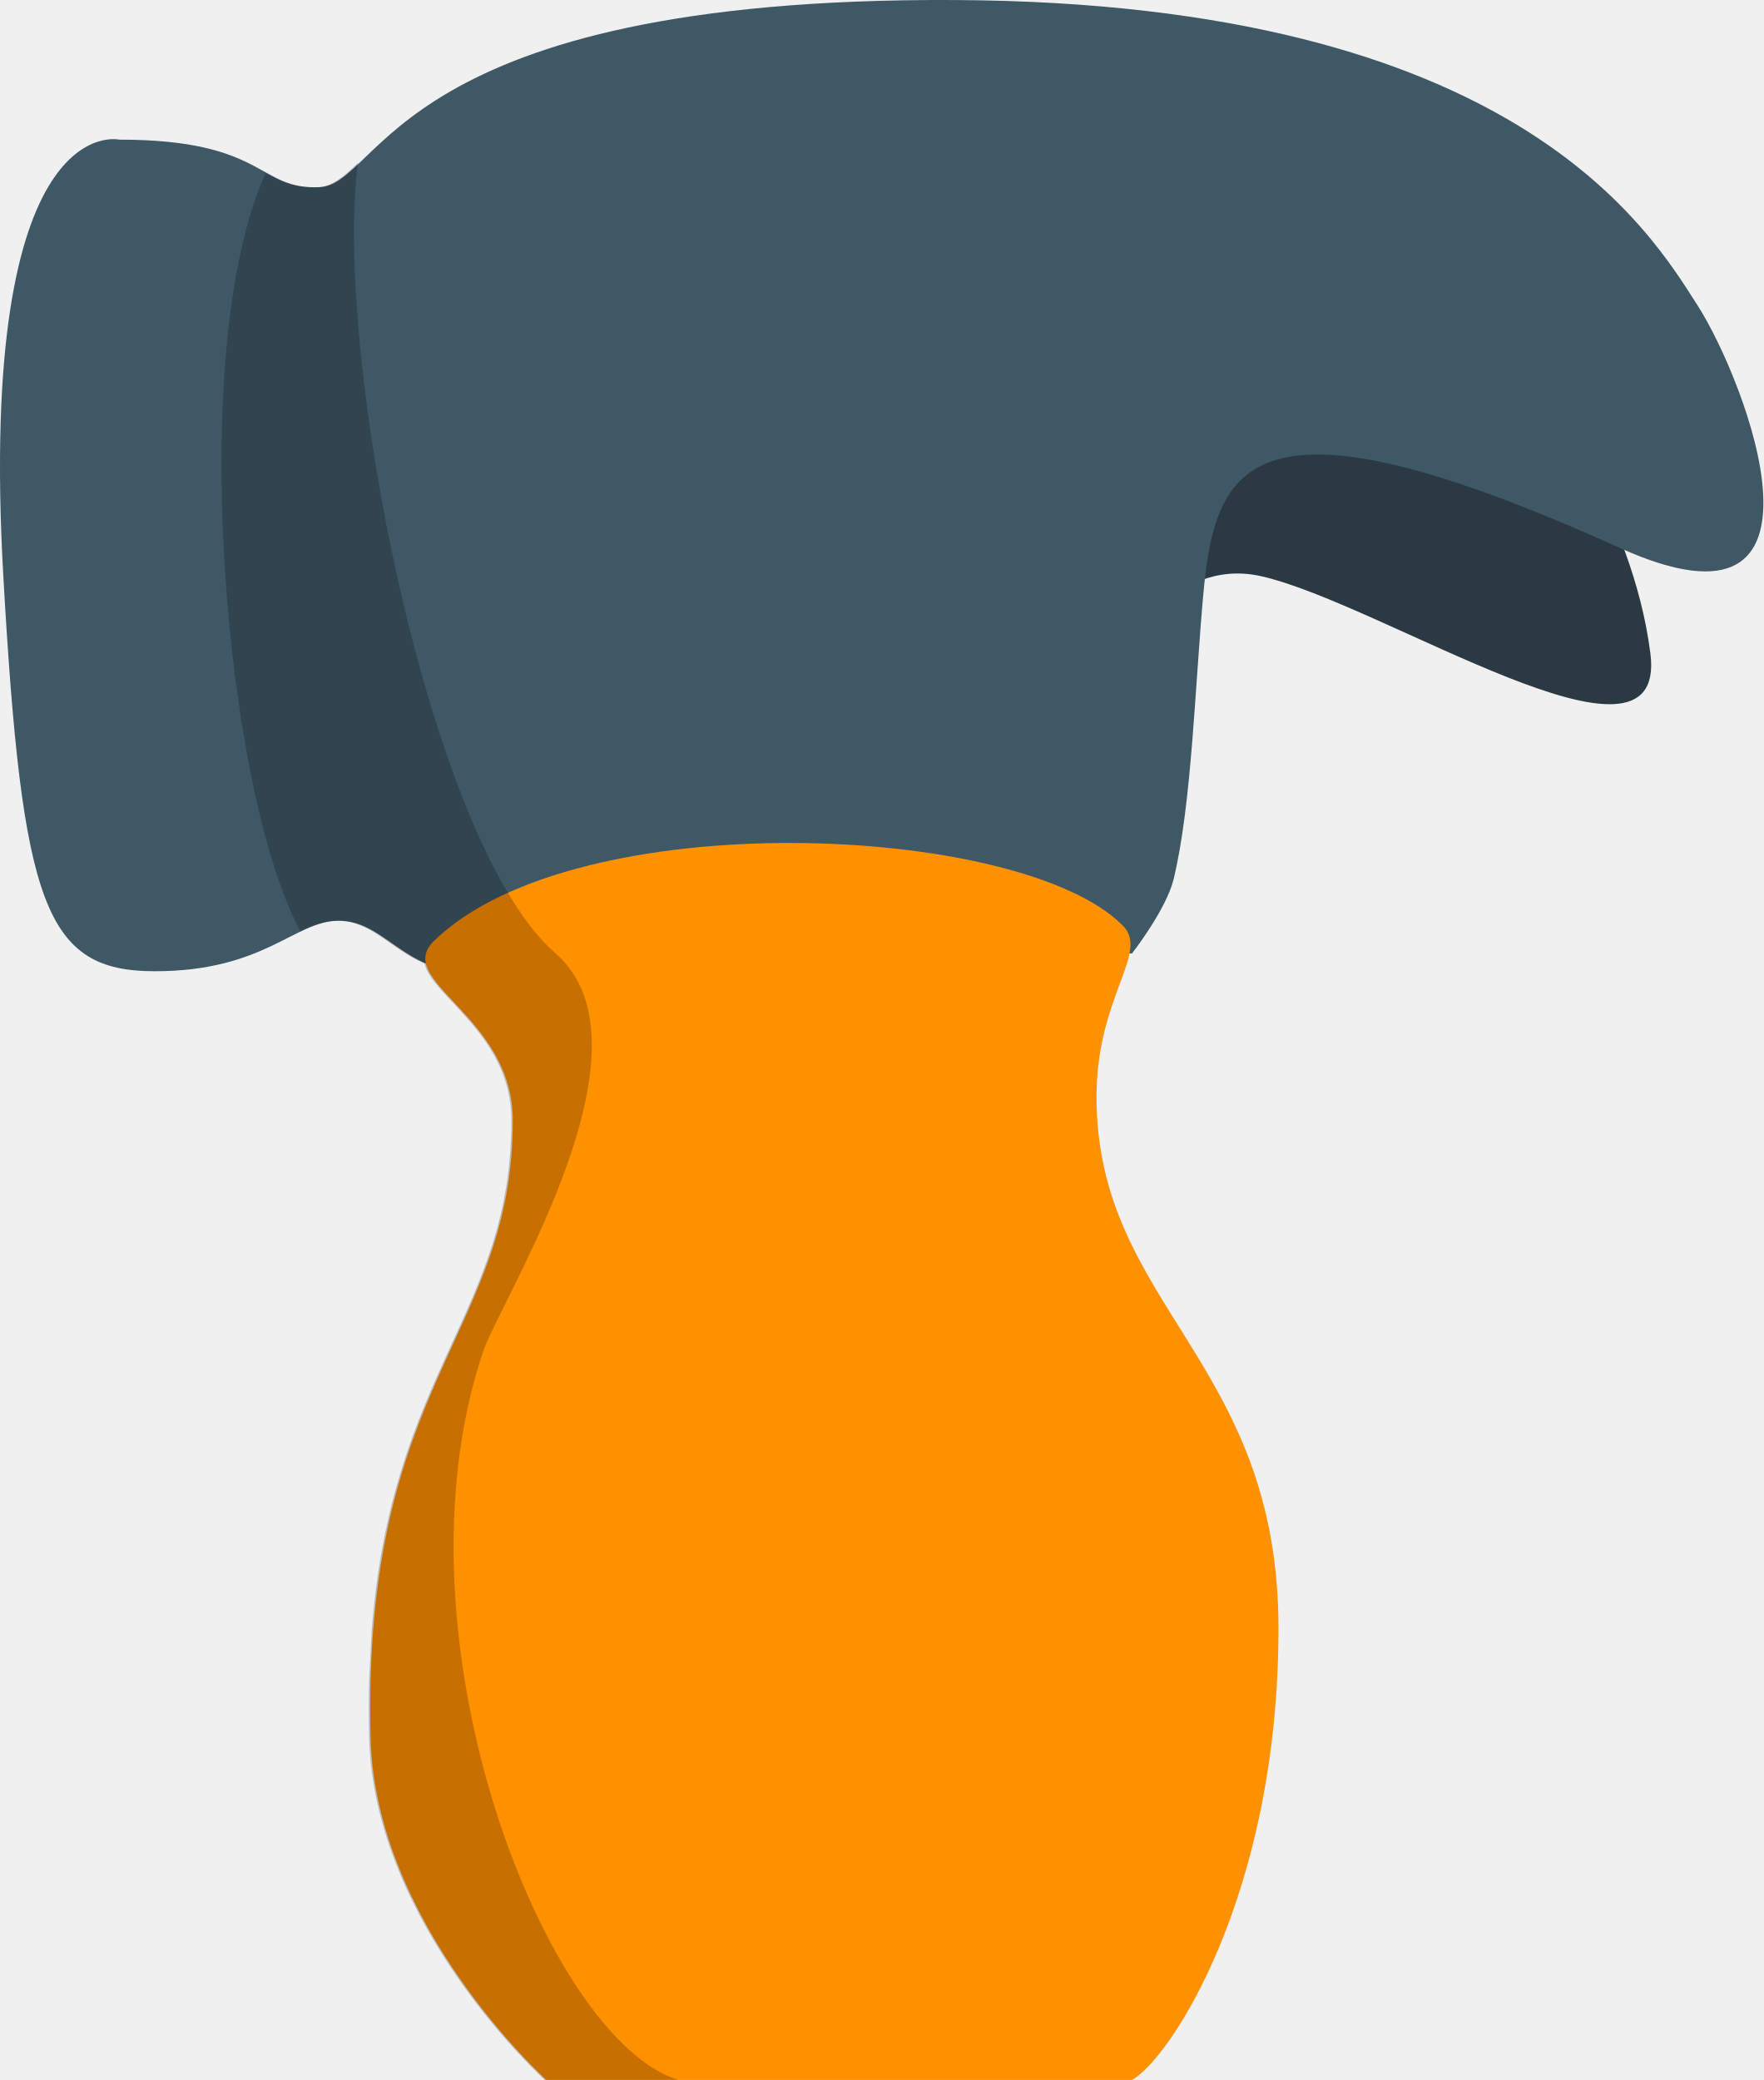
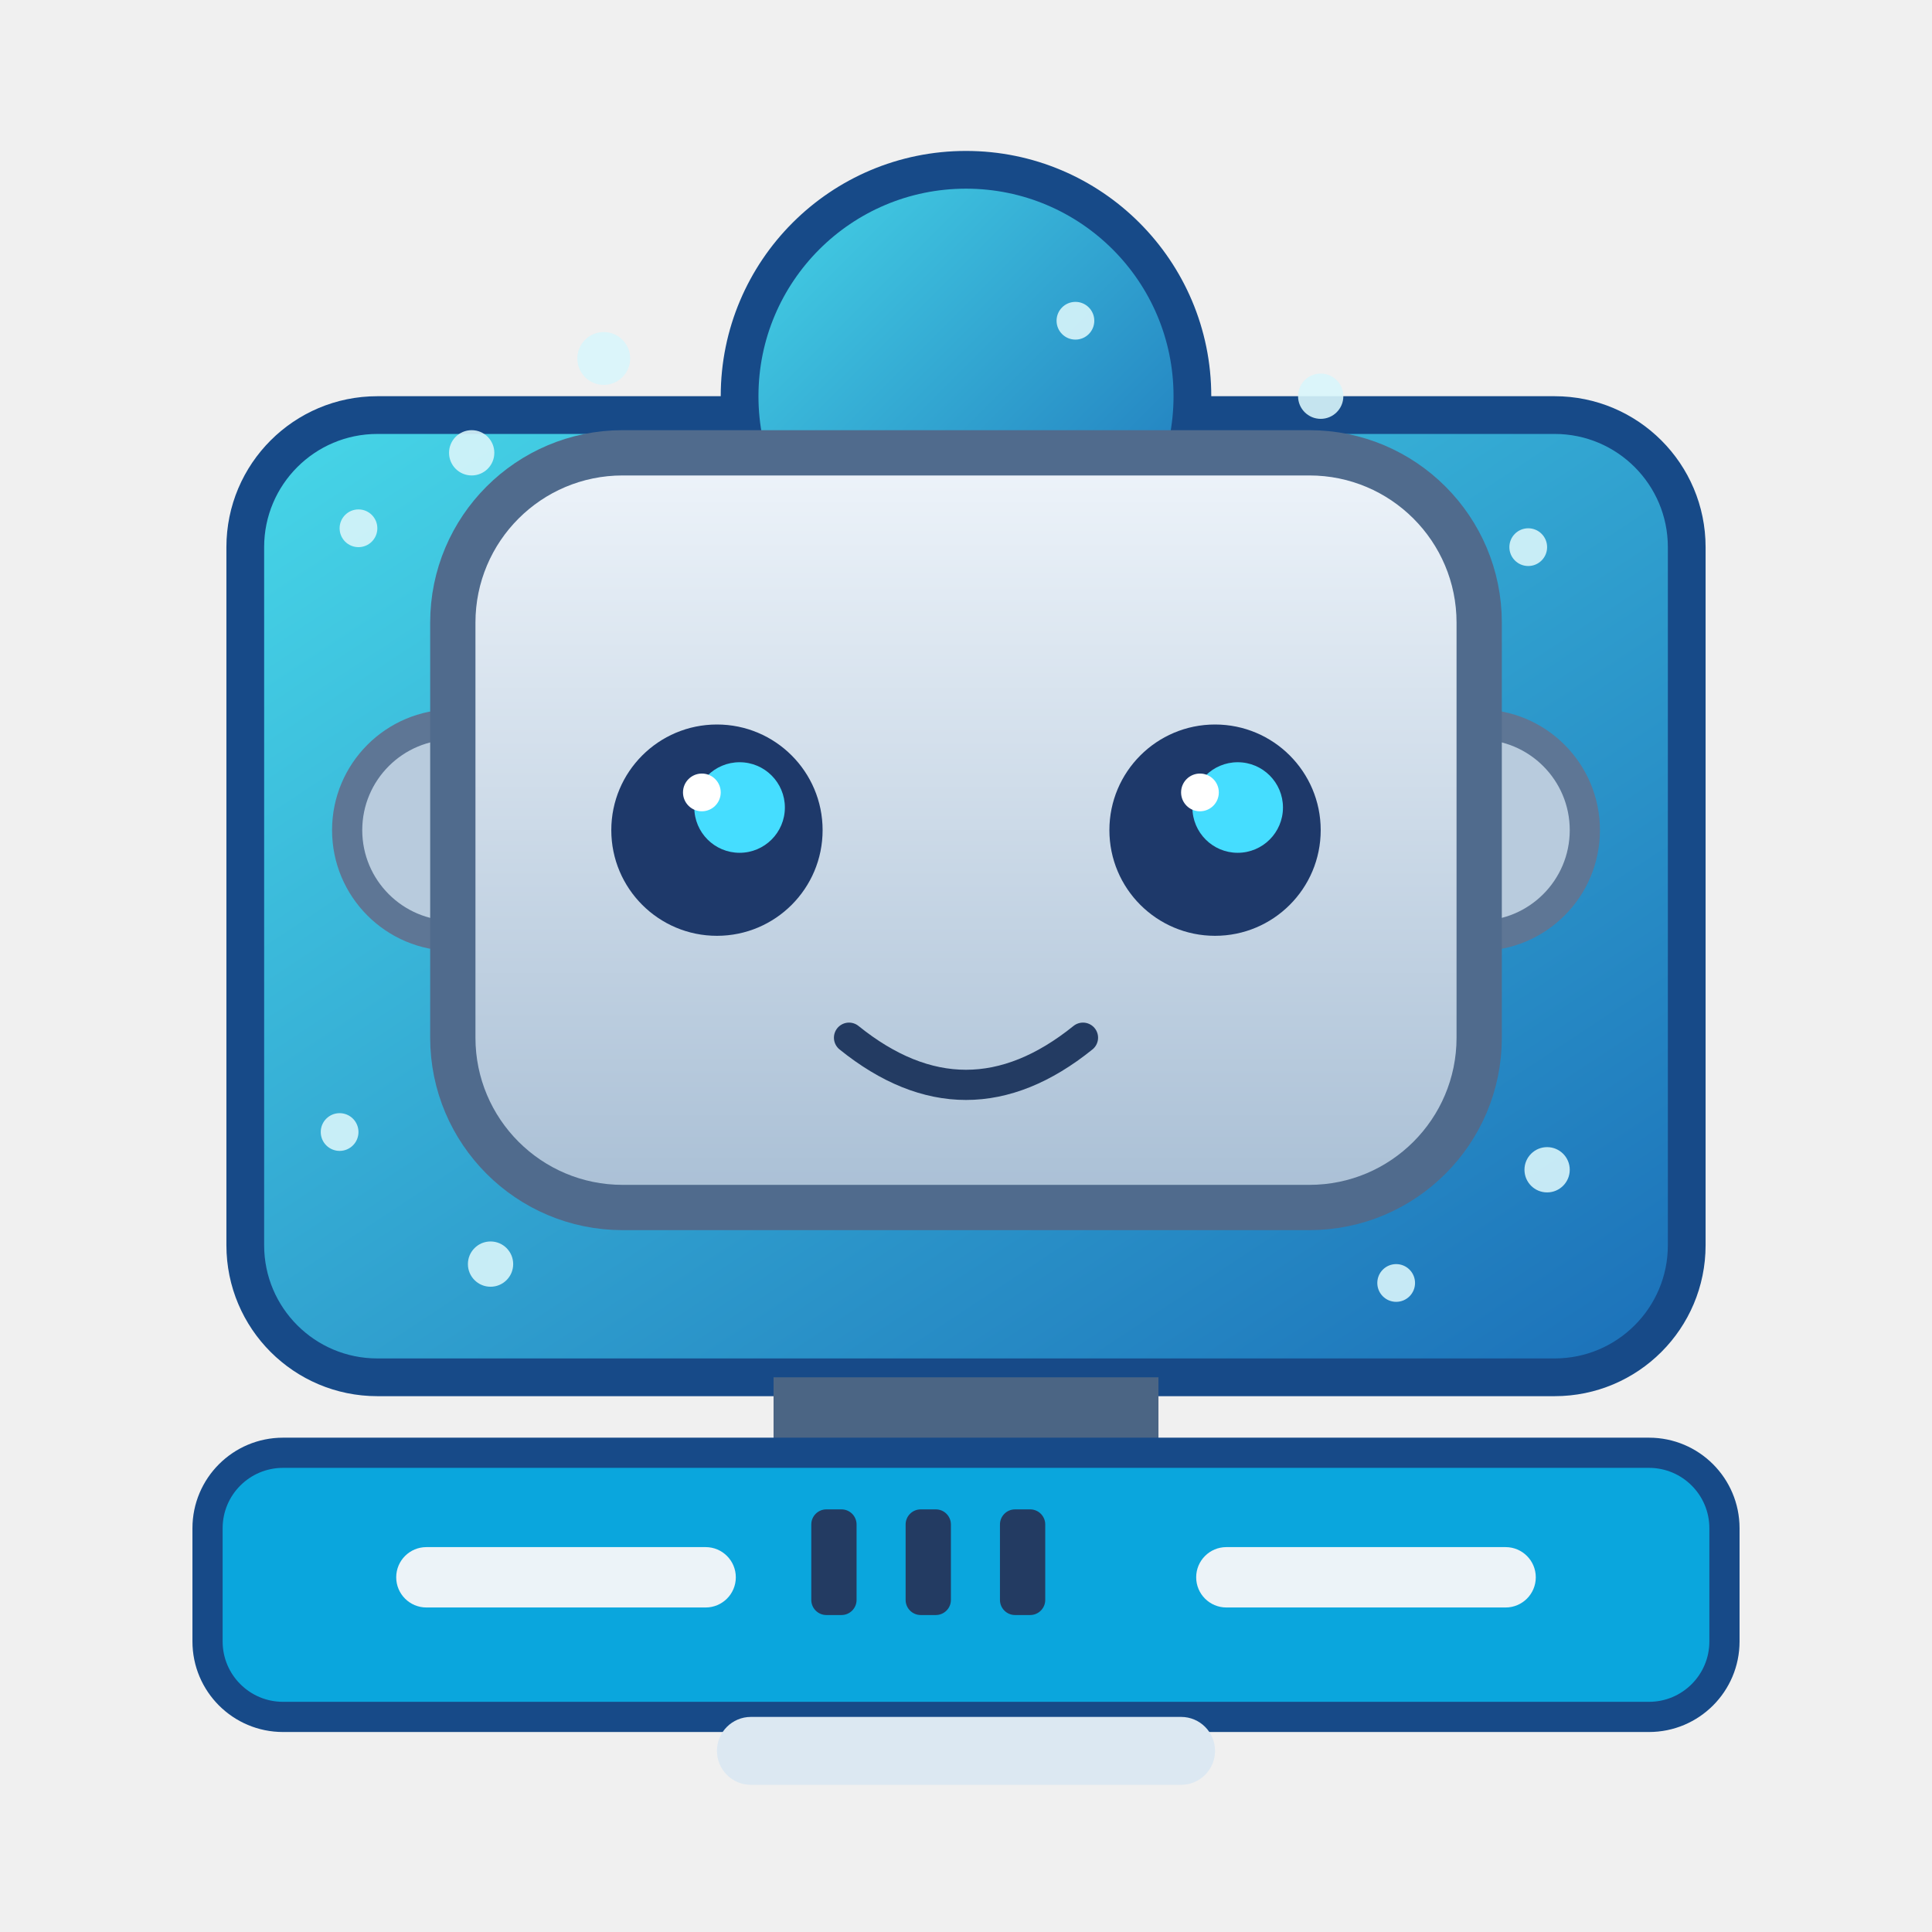
- <svg xmlns="http://www.w3.org/2000/svg" id="Layer_2" data-name="Layer 2" viewBox="0 0 577.47 681.22">
+ <svg xmlns="http://www.w3.org/2000/svg" viewBox="0 0 512 512">
  <defs>
-     <style>
-       .cls-1 {
-         fill: #ff9000;
-       }
- 
-       .cls-2 {
-         fill: #3f5866;
-       }
- 
-       .cls-3 {
-         fill: #2b3a42;
-       }
- 
-       .cls-4 {
-         opacity: .22;
-       }
-     </style>
+     <linearGradient id="bg" x1="0" y1="0" x2="1" y2="1">
+       <stop offset="0%" stop-color="#47d7e8" />
+       <stop offset="100%" stop-color="#1b6fb8" />
+     </linearGradient>
+     <linearGradient id="face" x1="0" y1="0" x2="0" y2="1">
+       <stop offset="0%" stop-color="#eef4fa" />
+       <stop offset="100%" stop-color="#a9bfd5" />
+     </linearGradient>
  </defs>
-   <g id="Layer_1-2" data-name="Layer 1">
-     <g>
-       <path class="cls-3" d="M413.04,188.72c39.65,8.95,133.26,71.01,127.43,25.29s-35.99-89.49-51.55-95.33c-15.56-5.84-76.85-48.64-103.11-15.56s-31.13,76.85-23.35,95.33c7.78,18.48,20.43-16.54,50.58-9.73Z" />
-       <path class="cls-2" d="M39.03,45.73S-7.66,35.03,1.09,188.72c6.15,107.91,13.62,129.37,49.61,129.37s45.72-16.54,60.31-16.54,21.4,16.54,40.85,16.54,218.86-5.84,218.86-5.84c0,0,11.2-14.34,13.62-24.32,5.92-24.45,6.96-62.98,9.73-93.38,3.89-42.8,15.45-69.73,136.47-15.07,75.39,34.05,41.05-54.96,25.49-79.28S496.7,.98,312.85,.01,125.12,60.32,104.69,61.29c-20.43,.97-17.51-15.56-65.66-15.56Z" />
-       <path class="cls-1" d="M167.93,366.87c0-34.27-39.46-45.48-25.75-58.78,46.48-45.08,191.91-38.56,225.33-5.14,9.31,8.89-8.42,23.16-8.42,56.25,0,68.51,59.59,86.32,59.59,174.02s-35.63,141.13-47.96,147.99H178.89s-56.1-50.7-57.55-112.36c-2.74-116.47,46.59-131.29,46.59-201.99Z" />
-       <path class="cls-4" d="M222.26,681.21h-43.85s-56.1-50.69-57.54-112.36c-.17-6.71-.14-13.06,.02-19.1,0-.17,0-.31,.02-.47,.24-4.88,.5-9.91,.78-15.03,6.57-85.75,45.77-104.38,45.77-167.37,0-27.8-25.98-40.43-28.44-51.29-10.9-4.62-17.49-14.03-28.49-14.03-4.24,0-8.06,1.37-12.23,3.37-25.1-47.07-37.26-192.02-11.28-248.17,5.07,2.77,9.46,4.93,17.18,4.55,4.46-.21,8.11-3.29,13.01-7.96-6.99,54.37,15.64,182.68,49.01,238.88,4.98,8.41,10.21,15.22,15.62,19.91,1.85,1.61,3.46,3.37,4.83,5.24,24.93,33.82-23.04,109.04-28.58,125.59-31.33,93.83,20.83,225.22,64.16,238.26Z" />
-     </g>
+   <rect x="65" y="110" width="382" height="255" rx="35" fill="url(#bg)" stroke="#174a88" stroke-width="10" />
+   <circle cx="256" cy="105" r="60" fill="url(#bg)" stroke="#174a88" stroke-width="10" />
+   <circle cx="120" cy="220" r="28" fill="#b8cbdd" stroke="#5e7695" stroke-width="8" />
+   <circle cx="392" cy="220" r="28" fill="#b8cbdd" stroke="#5e7695" stroke-width="8" />
+   <rect x="120" y="120" width="272" height="200" rx="45" fill="url(#face)" stroke="#506b8d" stroke-width="12" />
+   <circle cx="190" cy="220" r="28" fill="#1e396a" />
+   <circle cx="322" cy="220" r="28" fill="#1e396a" />
+   <circle cx="196" cy="214" r="12" fill="#45ddff" />
+   <circle cx="328" cy="214" r="12" fill="#45ddff" />
+   <circle cx="186" cy="210" r="5" fill="white" />
+   <circle cx="318" cy="210" r="5" fill="white" />
+   <path d="M225 275 Q256 300 287 275" fill="none" stroke="#233b62" stroke-width="8" stroke-linecap="round" />
+   <g fill="#d8f5fb" opacity="0.9">
+     <circle cx="95" cy="140" r="5" />
+     <circle cx="125" cy="120" r="6" />
+     <circle cx="160" cy="95" r="7" />
+     <circle cx="285" cy="85" r="5" />
+     <circle cx="350" cy="105" r="6" />
+     <circle cx="405" cy="145" r="5" />
+     <circle cx="90" cy="300" r="5" />
+     <circle cx="130" cy="335" r="6" />
+     <circle cx="410" cy="310" r="6" />
+     <circle cx="370" cy="340" r="5" />
  </g>
+   <rect x="205" y="365" width="102" height="22" fill="#4b6584" />
+   <rect x="55" y="385" width="402" height="70" rx="20" fill="#0aa6dd" stroke="#174a88" stroke-width="8" />
+   <rect x="105" y="410" width="90" height="16" rx="8" fill="#ecf3f8" />
+   <rect x="317" y="410" width="90" height="16" rx="8" fill="#ecf3f8" />
+   <rect x="215" y="400" width="12" height="28" rx="4" fill="#233b62" />
+   <rect x="240" y="400" width="12" height="28" rx="4" fill="#233b62" />
+   <rect x="265" y="400" width="12" height="28" rx="4" fill="#233b62" />
+   <rect x="190" y="455" width="132" height="18" rx="9" fill="#dce8f2" />
</svg>
